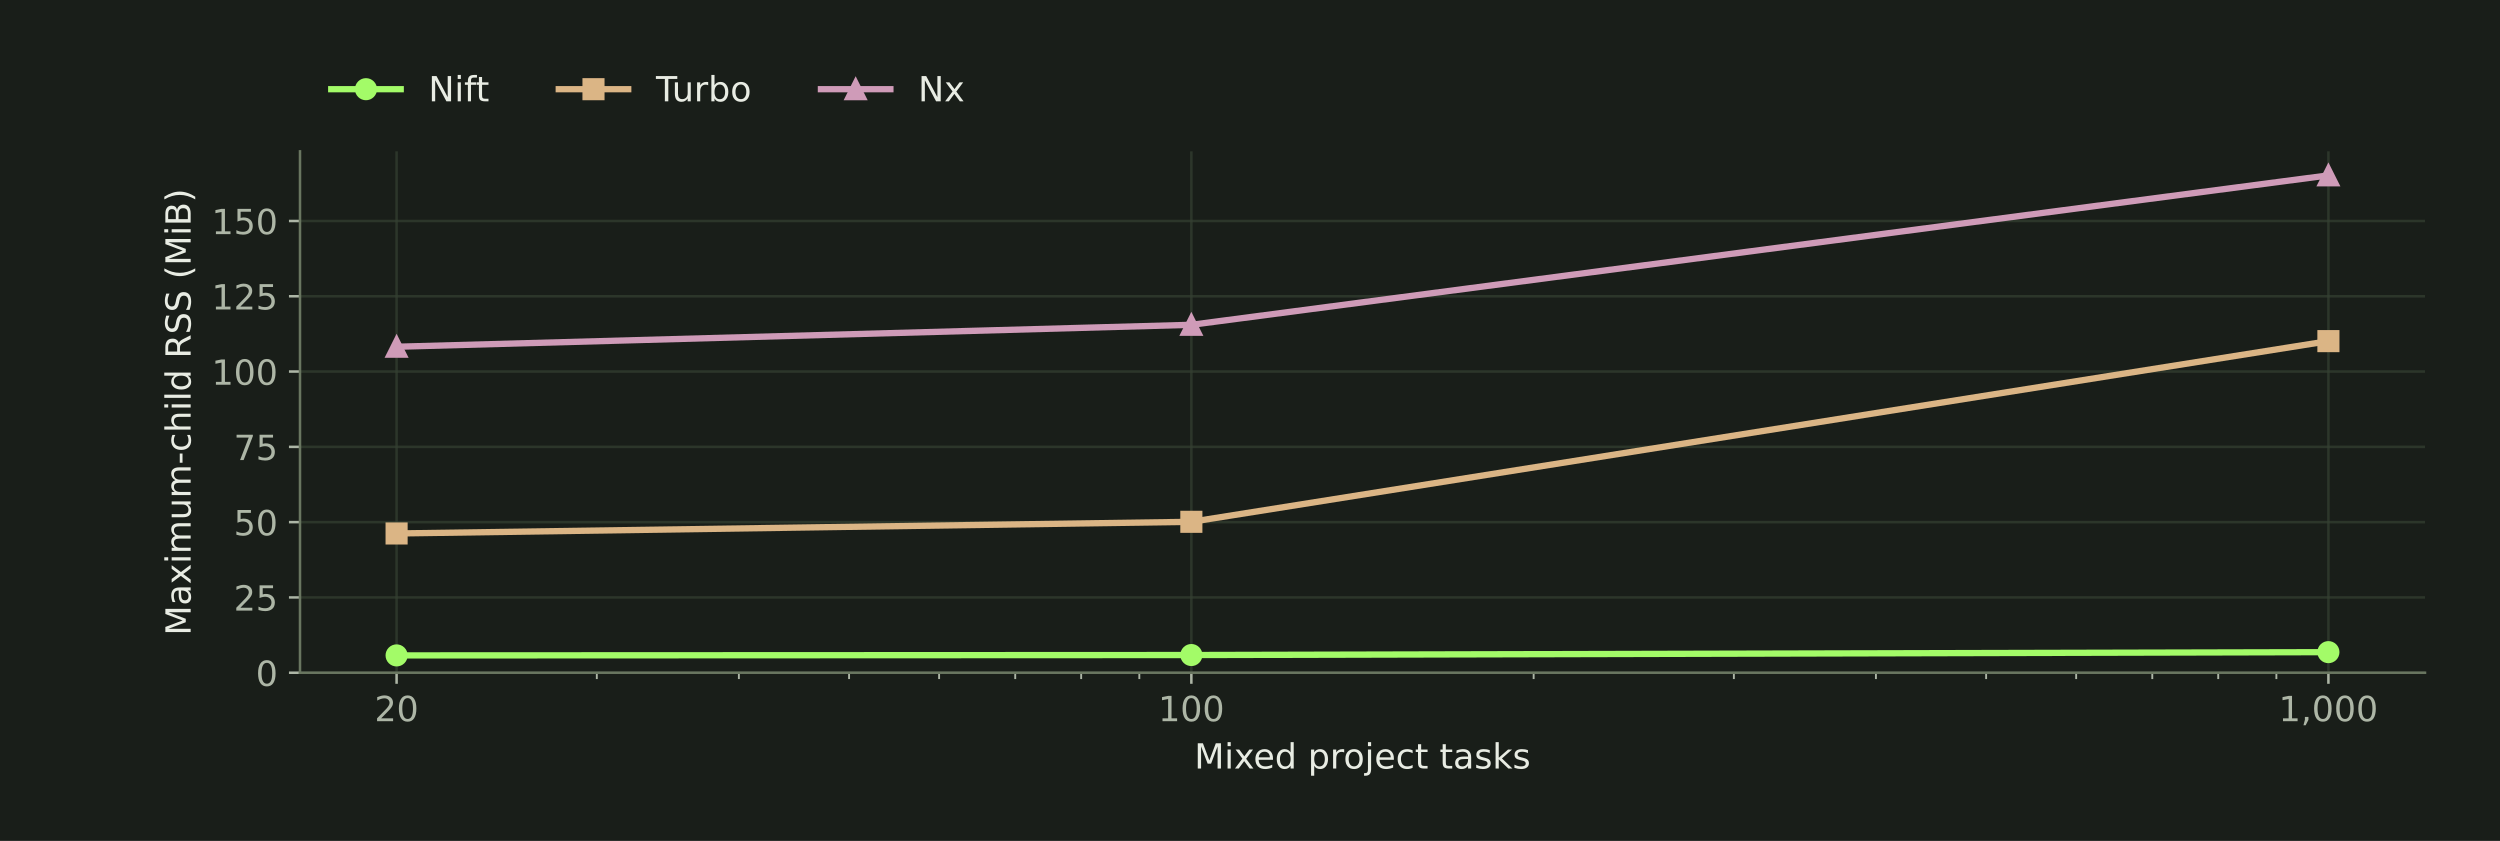
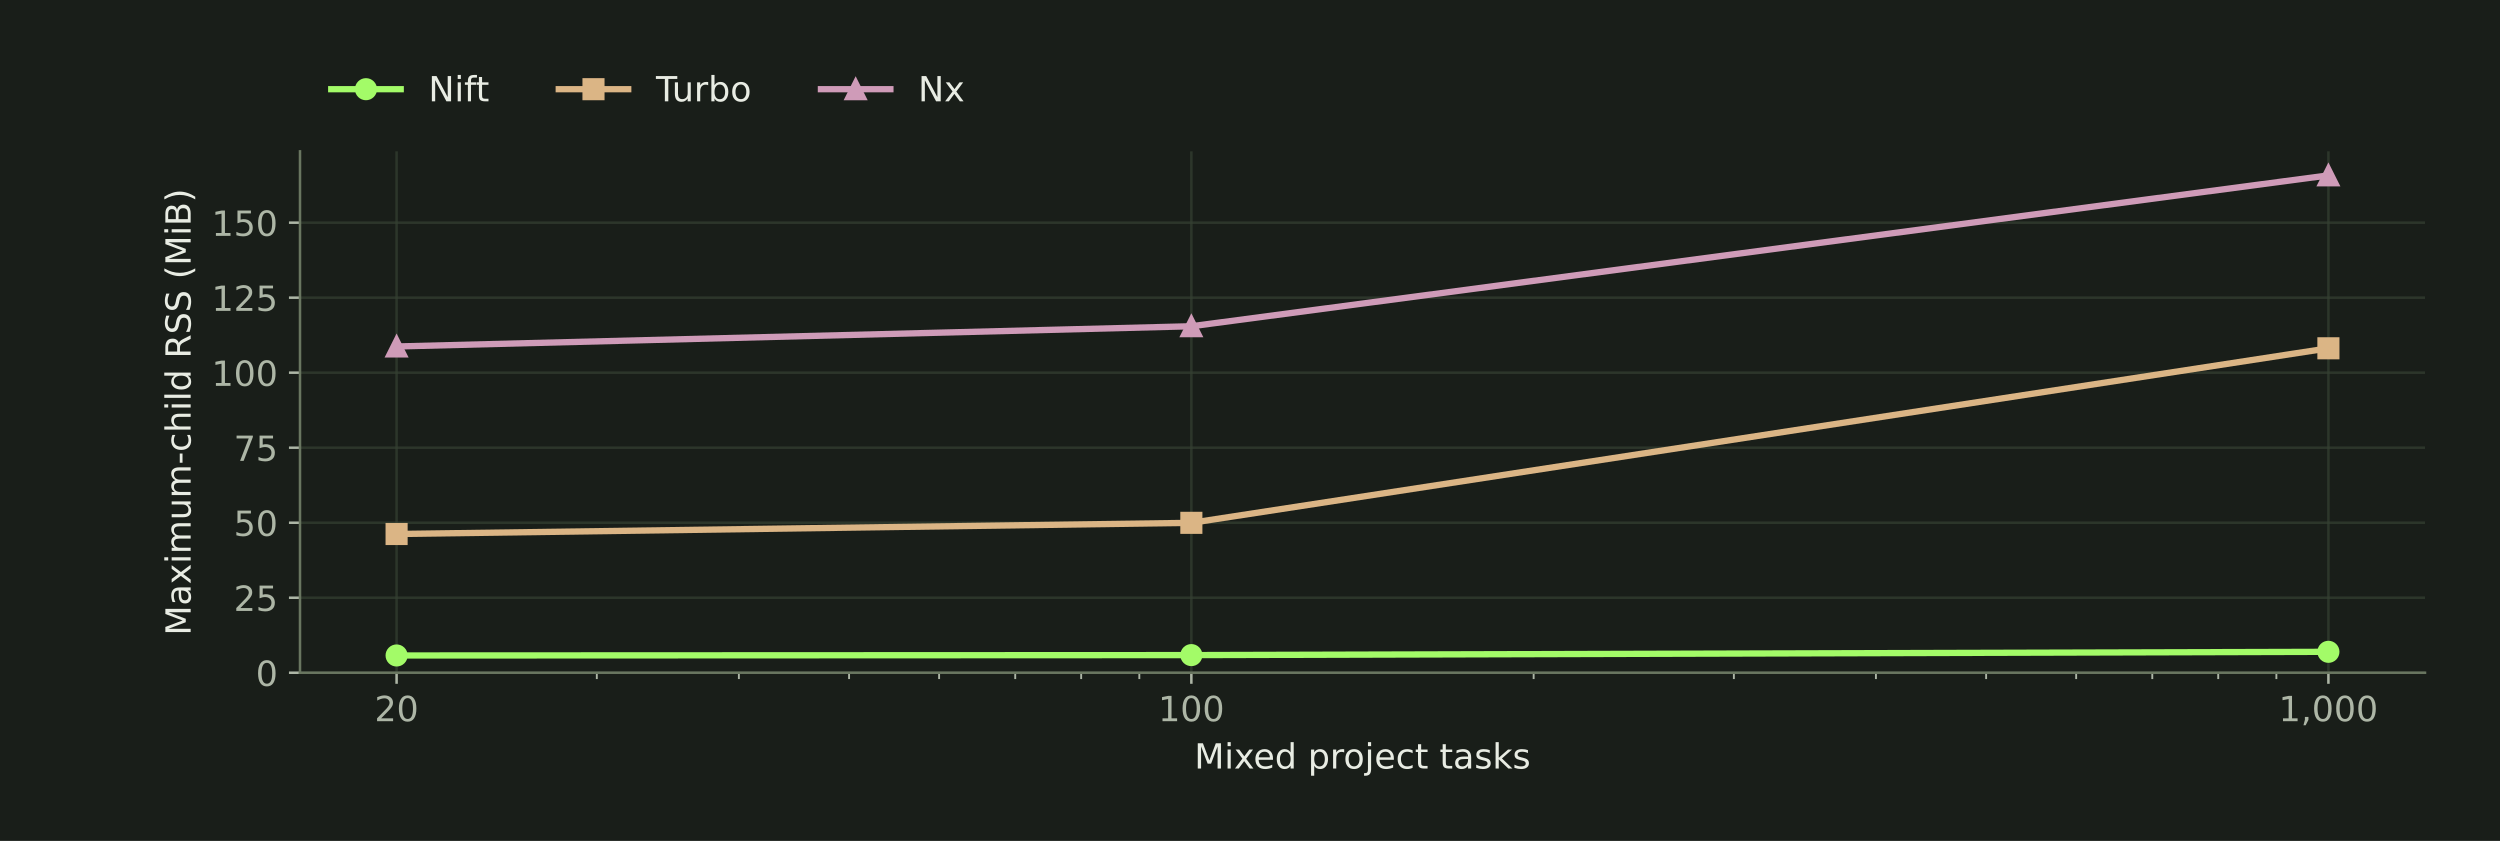
<svg xmlns="http://www.w3.org/2000/svg" xmlns:xlink="http://www.w3.org/1999/xlink" width="792pt" height="266.4pt" viewBox="0 0 792 266.4" version="1.1">
  <defs>
    <style type="text/css">*{stroke-linejoin: round; stroke-linecap: butt}</style>
  </defs>
  <g id="figure_1">
    <g id="patch_1">
      <path d="M 0 266.4 L 792 266.4 L 792 0 L 0 0 z " style="fill: #191e19" />
    </g>
    <g id="axes_1">
      <g id="patch_2">
        <path d="M 95.04 213.12 L 768.24 213.12 L 768.24 47.952 L 95.04 47.952 z " style="fill: #191e19" />
      </g>
      <g id="matplotlib.axis_1">
        <g id="xtick_1">
          <g id="line2d_1">
            <path d="M 125.64 213.12 L 125.64 47.952 " clip-path="url(#pe6b6be5bf1)" style="fill: none; stroke: #354132; stroke-opacity: 0.7; stroke-width: 0.8; stroke-linecap: square" />
          </g>
          <g id="line2d_2">
            <defs>
              <path id="mb59d0f743f" d="M 0 0 L 0 3.5 " style="stroke: #adb6a6; stroke-width: 0.8" />
            </defs>
            <g>
              <use xlink:href="#mb59d0f743f" x="125.64" y="213.12" style="fill: #adb6a6; stroke: #adb6a6; stroke-width: 0.8" />
            </g>
          </g>
          <g id="text_1">
            <text style="font-size: 11px; font-family: 'DejaVu Sans'; text-anchor: middle; fill: #adb6a6" x="125.64" y="228.477" transform="rotate(-0 125.64 228.4774)">20</text>
          </g>
        </g>
        <g id="xtick_2">
          <g id="line2d_3">
            <path d="M 377.422 213.12 L 377.422 47.952 " clip-path="url(#pe6b6be5bf1)" style="fill: none; stroke: #354132; stroke-opacity: 0.7; stroke-width: 0.8; stroke-linecap: square" />
          </g>
          <g id="line2d_4">
            <g>
              <use xlink:href="#mb59d0f743f" x="377.422" y="213.12" style="fill: #adb6a6; stroke: #adb6a6; stroke-width: 0.8" />
            </g>
          </g>
          <g id="text_2">
            <text style="font-size: 11px; font-family: 'DejaVu Sans'; text-anchor: middle; fill: #adb6a6" x="377.422" y="228.477" transform="rotate(-0 377.4218 228.4774)">100</text>
          </g>
        </g>
        <g id="xtick_3">
          <g id="line2d_5">
            <path d="M 737.64 213.12 L 737.64 47.952 " clip-path="url(#pe6b6be5bf1)" style="fill: none; stroke: #354132; stroke-opacity: 0.7; stroke-width: 0.8; stroke-linecap: square" />
          </g>
          <g id="line2d_6">
            <g>
              <use xlink:href="#mb59d0f743f" x="737.64" y="213.12" style="fill: #adb6a6; stroke: #adb6a6; stroke-width: 0.8" />
            </g>
          </g>
          <g id="text_3">
            <text style="font-size: 11px; font-family: 'DejaVu Sans'; text-anchor: middle; fill: #adb6a6" x="737.64" y="228.477" transform="rotate(-0 737.64 228.4774)">1,000</text>
          </g>
        </g>
        <g id="xtick_4">
          <g id="line2d_7">
            <defs>
              <path id="md41d5f1bb8" d="M 0 0 L 0 2 " style="stroke: #adb6a6; stroke-width: 0.6" />
            </defs>
            <g>
              <use xlink:href="#md41d5f1bb8" x="189.071" y="213.12" style="fill: #adb6a6; stroke: #adb6a6; stroke-width: 0.6" />
            </g>
          </g>
        </g>
        <g id="xtick_5">
          <g id="line2d_8">
            <g>
              <use xlink:href="#md41d5f1bb8" x="234.076" y="213.12" style="fill: #adb6a6; stroke: #adb6a6; stroke-width: 0.6" />
            </g>
          </g>
        </g>
        <g id="xtick_6">
          <g id="line2d_9">
            <g>
              <use xlink:href="#md41d5f1bb8" x="268.985" y="213.12" style="fill: #adb6a6; stroke: #adb6a6; stroke-width: 0.6" />
            </g>
          </g>
        </g>
        <g id="xtick_7">
          <g id="line2d_10">
            <g>
              <use xlink:href="#md41d5f1bb8" x="297.508" y="213.12" style="fill: #adb6a6; stroke: #adb6a6; stroke-width: 0.6" />
            </g>
          </g>
        </g>
        <g id="xtick_8">
          <g id="line2d_11">
            <g>
              <use xlink:href="#md41d5f1bb8" x="321.623" y="213.12" style="fill: #adb6a6; stroke: #adb6a6; stroke-width: 0.6" />
            </g>
          </g>
        </g>
        <g id="xtick_9">
          <g id="line2d_12">
            <g>
              <use xlink:href="#md41d5f1bb8" x="342.513" y="213.12" style="fill: #adb6a6; stroke: #adb6a6; stroke-width: 0.6" />
            </g>
          </g>
        </g>
        <g id="xtick_10">
          <g id="line2d_13">
            <g>
              <use xlink:href="#md41d5f1bb8" x="360.939" y="213.12" style="fill: #adb6a6; stroke: #adb6a6; stroke-width: 0.6" />
            </g>
          </g>
        </g>
        <g id="xtick_11">
          <g id="line2d_14">
            <g>
              <use xlink:href="#md41d5f1bb8" x="485.858" y="213.12" style="fill: #adb6a6; stroke: #adb6a6; stroke-width: 0.6" />
            </g>
          </g>
        </g>
        <g id="xtick_12">
          <g id="line2d_15">
            <g>
              <use xlink:href="#md41d5f1bb8" x="549.29" y="213.12" style="fill: #adb6a6; stroke: #adb6a6; stroke-width: 0.6" />
            </g>
          </g>
        </g>
        <g id="xtick_13">
          <g id="line2d_16">
            <g>
              <use xlink:href="#md41d5f1bb8" x="594.295" y="213.12" style="fill: #adb6a6; stroke: #adb6a6; stroke-width: 0.6" />
            </g>
          </g>
        </g>
        <g id="xtick_14">
          <g id="line2d_17">
            <g>
              <use xlink:href="#md41d5f1bb8" x="629.204" y="213.12" style="fill: #adb6a6; stroke: #adb6a6; stroke-width: 0.6" />
            </g>
          </g>
        </g>
        <g id="xtick_15">
          <g id="line2d_18">
            <g>
              <use xlink:href="#md41d5f1bb8" x="657.726" y="213.12" style="fill: #adb6a6; stroke: #adb6a6; stroke-width: 0.6" />
            </g>
          </g>
        </g>
        <g id="xtick_16">
          <g id="line2d_19">
            <g>
              <use xlink:href="#md41d5f1bb8" x="681.841" y="213.12" style="fill: #adb6a6; stroke: #adb6a6; stroke-width: 0.6" />
            </g>
          </g>
        </g>
        <g id="xtick_17">
          <g id="line2d_20">
            <g>
              <use xlink:href="#md41d5f1bb8" x="702.731" y="213.12" style="fill: #adb6a6; stroke: #adb6a6; stroke-width: 0.6" />
            </g>
          </g>
        </g>
        <g id="xtick_18">
          <g id="line2d_21">
            <g>
              <use xlink:href="#md41d5f1bb8" x="721.157" y="213.12" style="fill: #adb6a6; stroke: #adb6a6; stroke-width: 0.6" />
            </g>
          </g>
        </g>
        <g id="text_4">
          <text style="font-size: 11px; font-family: 'DejaVu Sans'; text-anchor: middle; fill: #e8ece3" x="431.64" y="243.478" transform="rotate(-0 431.64 243.4783)">Mixed project tasks</text>
        </g>
      </g>
      <g id="matplotlib.axis_2">
        <g id="ytick_1">
          <g id="line2d_22">
            <path d="M 95.04 213.12 L 768.24 213.12 " clip-path="url(#pe6b6be5bf1)" style="fill: none; stroke: #354132; stroke-opacity: 0.7; stroke-width: 0.8; stroke-linecap: square" />
          </g>
          <g id="line2d_23">
            <defs>
              <path id="ma8dde5b0b7" d="M 0 0 L -3.5 0 " style="stroke: #adb6a6; stroke-width: 0.8" />
            </defs>
            <g>
              <use xlink:href="#ma8dde5b0b7" x="95.04" y="213.12" style="fill: #adb6a6; stroke: #adb6a6; stroke-width: 0.8" />
            </g>
          </g>
          <g id="text_5">
            <text style="font-size: 11px; font-family: 'DejaVu Sans'; text-anchor: end; fill: #adb6a6" x="88.04" y="217.299" transform="rotate(-0 88.04 217.2987)">0</text>
          </g>
        </g>
        <g id="ytick_2">
          <g id="line2d_24">
-             <path d="M 95.04 189.268 L 768.24 189.268 " clip-path="url(#pe6b6be5bf1)" style="fill: none; stroke: #354132; stroke-opacity: 0.7; stroke-width: 0.8; stroke-linecap: square" />
+             <path d="M 95.04 189.357 L 768.24 189.357 " clip-path="url(#pe6b6be5bf1)" style="fill: none; stroke: #354132; stroke-opacity: 0.7; stroke-width: 0.8; stroke-linecap: square" />
          </g>
          <g id="line2d_25">
            <g>
-               <use xlink:href="#ma8dde5b0b7" x="95.04" y="189.268" style="fill: #adb6a6; stroke: #adb6a6; stroke-width: 0.8" />
+               <use xlink:href="#ma8dde5b0b7" x="95.04" y="189.357" style="fill: #adb6a6; stroke: #adb6a6; stroke-width: 0.8" />
            </g>
          </g>
          <g id="text_6">
-             <text style="font-size: 11px; font-family: 'DejaVu Sans'; text-anchor: end; fill: #adb6a6" x="88.04" y="193.446" transform="rotate(-0 88.04 193.4463)">25</text>
+             <text style="font-size: 11px; font-family: 'DejaVu Sans'; text-anchor: end; fill: #adb6a6" x="88.04" y="193.536" transform="rotate(-0 88.04 193.5358)">25</text>
          </g>
        </g>
        <g id="ytick_3">
          <g id="line2d_26">
-             <path d="M 95.04 165.415 L 768.24 165.415 " clip-path="url(#pe6b6be5bf1)" style="fill: none; stroke: #354132; stroke-opacity: 0.7; stroke-width: 0.8; stroke-linecap: square" />
+             <path d="M 95.04 165.594 L 768.24 165.594 " clip-path="url(#pe6b6be5bf1)" style="fill: none; stroke: #354132; stroke-opacity: 0.7; stroke-width: 0.8; stroke-linecap: square" />
          </g>
          <g id="line2d_27">
            <g>
-               <use xlink:href="#ma8dde5b0b7" x="95.04" y="165.415" style="fill: #adb6a6; stroke: #adb6a6; stroke-width: 0.8" />
+               <use xlink:href="#ma8dde5b0b7" x="95.04" y="165.594" style="fill: #adb6a6; stroke: #adb6a6; stroke-width: 0.8" />
            </g>
          </g>
          <g id="text_7">
-             <text style="font-size: 11px; font-family: 'DejaVu Sans'; text-anchor: end; fill: #adb6a6" x="88.04" y="169.594" transform="rotate(-0 88.04 169.5938)">50</text>
+             <text style="font-size: 11px; font-family: 'DejaVu Sans'; text-anchor: end; fill: #adb6a6" x="88.04" y="169.773" transform="rotate(-0 88.04 169.7728)">50</text>
          </g>
        </g>
        <g id="ytick_4">
          <g id="line2d_28">
-             <path d="M 95.04 141.563 L 768.24 141.563 " clip-path="url(#pe6b6be5bf1)" style="fill: none; stroke: #354132; stroke-opacity: 0.7; stroke-width: 0.8; stroke-linecap: square" />
+             <path d="M 95.04 141.831 L 768.24 141.831 " clip-path="url(#pe6b6be5bf1)" style="fill: none; stroke: #354132; stroke-opacity: 0.7; stroke-width: 0.8; stroke-linecap: square" />
          </g>
          <g id="line2d_29">
            <g>
-               <use xlink:href="#ma8dde5b0b7" x="95.04" y="141.563" style="fill: #adb6a6; stroke: #adb6a6; stroke-width: 0.8" />
+               <use xlink:href="#ma8dde5b0b7" x="95.04" y="141.831" style="fill: #adb6a6; stroke: #adb6a6; stroke-width: 0.8" />
            </g>
          </g>
          <g id="text_8">
-             <text style="font-size: 11px; font-family: 'DejaVu Sans'; text-anchor: end; fill: #adb6a6" x="88.04" y="145.741" transform="rotate(-0 88.04 145.7413)">75</text>
+             <text style="font-size: 11px; font-family: 'DejaVu Sans'; text-anchor: end; fill: #adb6a6" x="88.04" y="146.01" transform="rotate(-0 88.04 146.0099)">75</text>
          </g>
        </g>
        <g id="ytick_5">
          <g id="line2d_30">
-             <path d="M 95.04 117.71 L 768.24 117.71 " clip-path="url(#pe6b6be5bf1)" style="fill: none; stroke: #354132; stroke-opacity: 0.7; stroke-width: 0.8; stroke-linecap: square" />
+             <path d="M 95.04 118.068 L 768.24 118.068 " clip-path="url(#pe6b6be5bf1)" style="fill: none; stroke: #354132; stroke-opacity: 0.7; stroke-width: 0.8; stroke-linecap: square" />
          </g>
          <g id="line2d_31">
            <g>
-               <use xlink:href="#ma8dde5b0b7" x="95.04" y="117.71" style="fill: #adb6a6; stroke: #adb6a6; stroke-width: 0.8" />
+               <use xlink:href="#ma8dde5b0b7" x="95.04" y="118.068" style="fill: #adb6a6; stroke: #adb6a6; stroke-width: 0.8" />
            </g>
          </g>
          <g id="text_9">
-             <text style="font-size: 11px; font-family: 'DejaVu Sans'; text-anchor: end; fill: #adb6a6" x="88.04" y="121.889" transform="rotate(-0 88.04 121.8889)">100</text>
+             <text style="font-size: 11px; font-family: 'DejaVu Sans'; text-anchor: end; fill: #adb6a6" x="88.04" y="122.247" transform="rotate(-0 88.04 122.247)">100</text>
          </g>
        </g>
        <g id="ytick_6">
          <g id="line2d_32">
-             <path d="M 95.04 93.858 L 768.24 93.858 " clip-path="url(#pe6b6be5bf1)" style="fill: none; stroke: #354132; stroke-opacity: 0.7; stroke-width: 0.8; stroke-linecap: square" />
+             <path d="M 95.04 94.305 L 768.24 94.305 " clip-path="url(#pe6b6be5bf1)" style="fill: none; stroke: #354132; stroke-opacity: 0.7; stroke-width: 0.8; stroke-linecap: square" />
          </g>
          <g id="line2d_33">
            <g>
-               <use xlink:href="#ma8dde5b0b7" x="95.04" y="93.858" style="fill: #adb6a6; stroke: #adb6a6; stroke-width: 0.8" />
+               <use xlink:href="#ma8dde5b0b7" x="95.04" y="94.305" style="fill: #adb6a6; stroke: #adb6a6; stroke-width: 0.8" />
            </g>
          </g>
          <g id="text_10">
-             <text style="font-size: 11px; font-family: 'DejaVu Sans'; text-anchor: end; fill: #adb6a6" x="88.04" y="98.036" transform="rotate(-0 88.04 98.03644)">125</text>
+             <text style="font-size: 11px; font-family: 'DejaVu Sans'; text-anchor: end; fill: #adb6a6" x="88.04" y="98.484" transform="rotate(-0 88.04 98.48403)">125</text>
          </g>
        </g>
        <g id="ytick_7">
          <g id="line2d_34">
-             <path d="M 95.04 70.005 L 768.24 70.005 " clip-path="url(#pe6b6be5bf1)" style="fill: none; stroke: #354132; stroke-opacity: 0.7; stroke-width: 0.8; stroke-linecap: square" />
+             <path d="M 95.04 70.542 L 768.24 70.542 " clip-path="url(#pe6b6be5bf1)" style="fill: none; stroke: #354132; stroke-opacity: 0.7; stroke-width: 0.8; stroke-linecap: square" />
          </g>
          <g id="line2d_35">
            <g>
-               <use xlink:href="#ma8dde5b0b7" x="95.04" y="70.005" style="fill: #adb6a6; stroke: #adb6a6; stroke-width: 0.8" />
+               <use xlink:href="#ma8dde5b0b7" x="95.04" y="70.542" style="fill: #adb6a6; stroke: #adb6a6; stroke-width: 0.8" />
            </g>
          </g>
          <g id="text_11">
-             <text style="font-size: 11px; font-family: 'DejaVu Sans'; text-anchor: end; fill: #adb6a6" x="88.04" y="74.184" transform="rotate(-0 88.04 74.18398)">150</text>
+             <text style="font-size: 11px; font-family: 'DejaVu Sans'; text-anchor: end; fill: #adb6a6" x="88.04" y="74.721" transform="rotate(-0 88.04 74.7211)">150</text>
          </g>
        </g>
        <g id="text_12">
          <text style="font-size: 11px; font-family: 'DejaVu Sans'; text-anchor: middle; fill: #e8ece3" x="60.401" y="130.536" transform="rotate(-90 60.40117 130.536)">Maximum-child RSS (MiB)</text>
        </g>
      </g>
      <g id="line2d_36">
-         <path d="M 125.64 207.634 L 377.422 207.515 L 737.64 206.598 " clip-path="url(#pe6b6be5bf1)" style="fill: none; stroke: #a3fb68; stroke-width: 2; stroke-linecap: square" />
+         <path d="M 125.64 207.655 L 377.422 207.536 L 737.64 206.496 " clip-path="url(#pe6b6be5bf1)" style="fill: none; stroke: #a3fb68; stroke-width: 2; stroke-linecap: square" />
        <defs>
          <path id="m476e483576" d="M 0 3 C 0.796 3 1.559 2.684 2.121 2.121 C 2.684 1.559 3 0.796 3 0 C 3 -0.796 2.684 -1.559 2.121 -2.121 C 1.559 -2.684 0.796 -3 0 -3 C -0.796 -3 -1.559 -2.684 -2.121 -2.121 C -2.684 -1.559 -3 -0.796 -3 0 C -3 0.796 -2.684 1.559 -2.121 2.121 C -1.559 2.684 -0.796 3 0 3 z " style="stroke: #a3fb68" />
        </defs>
        <g clip-path="url(#pe6b6be5bf1)">
-           <use xlink:href="#m476e483576" x="125.64" y="207.634" style="fill: #a3fb68; stroke: #a3fb68" />
-           <use xlink:href="#m476e483576" x="377.422" y="207.515" style="fill: #a3fb68; stroke: #a3fb68" />
-           <use xlink:href="#m476e483576" x="737.64" y="206.598" style="fill: #a3fb68; stroke: #a3fb68" />
+           <use xlink:href="#m476e483576" x="125.64" y="207.655" style="fill: #a3fb68; stroke: #a3fb68" />
+           <use xlink:href="#m476e483576" x="377.422" y="207.536" style="fill: #a3fb68; stroke: #a3fb68" />
+           <use xlink:href="#m476e483576" x="737.64" y="206.496" style="fill: #a3fb68; stroke: #a3fb68" />
        </g>
      </g>
      <g id="line2d_37">
-         <path d="M 125.64 169.004 L 377.422 165.309 L 737.64 108.067 " clip-path="url(#pe6b6be5bf1)" style="fill: none; stroke: #dbb585; stroke-width: 2; stroke-linecap: square" />
+         <path d="M 125.64 169.173 L 377.422 165.633 L 737.64 110.338 " clip-path="url(#pe6b6be5bf1)" style="fill: none; stroke: #dbb585; stroke-width: 2; stroke-linecap: square" />
        <defs>
          <path id="mcf83442291" d="M -3 3 L 3 3 L 3 -3 L -3 -3 z " style="stroke: #dbb585; stroke-linejoin: miter" />
        </defs>
        <g clip-path="url(#pe6b6be5bf1)">
-           <use xlink:href="#mcf83442291" x="125.64" y="169.004" style="fill: #dbb585; stroke: #dbb585; stroke-linejoin: miter" />
-           <use xlink:href="#mcf83442291" x="377.422" y="165.309" style="fill: #dbb585; stroke: #dbb585; stroke-linejoin: miter" />
-           <use xlink:href="#mcf83442291" x="737.64" y="108.067" style="fill: #dbb585; stroke: #dbb585; stroke-linejoin: miter" />
+           <use xlink:href="#mcf83442291" x="125.64" y="169.173" style="fill: #dbb585; stroke: #dbb585; stroke-linejoin: miter" />
+           <use xlink:href="#mcf83442291" x="377.422" y="165.633" style="fill: #dbb585; stroke: #dbb585; stroke-linejoin: miter" />
+           <use xlink:href="#mcf83442291" x="737.64" y="110.338" style="fill: #dbb585; stroke: #dbb585; stroke-linejoin: miter" />
        </g>
      </g>
      <g id="line2d_38">
-         <path d="M 125.64 109.85 L 377.422 102.897 L 737.64 55.556 " clip-path="url(#pe6b6be5bf1)" style="fill: none; stroke: #cf9bb8; stroke-width: 2; stroke-linecap: square" />
+         <path d="M 125.64 109.764 L 377.422 103.356 L 737.64 55.557 " clip-path="url(#pe6b6be5bf1)" style="fill: none; stroke: #cf9bb8; stroke-width: 2; stroke-linecap: square" />
        <defs>
          <path id="mc515a019c6" d="M 0 -3 L -3 3 L 3 3 z " style="stroke: #cf9bb8; stroke-linejoin: miter" />
        </defs>
        <g clip-path="url(#pe6b6be5bf1)">
-           <use xlink:href="#mc515a019c6" x="125.64" y="109.85" style="fill: #cf9bb8; stroke: #cf9bb8; stroke-linejoin: miter" />
-           <use xlink:href="#mc515a019c6" x="377.422" y="102.897" style="fill: #cf9bb8; stroke: #cf9bb8; stroke-linejoin: miter" />
-           <use xlink:href="#mc515a019c6" x="737.64" y="55.556" style="fill: #cf9bb8; stroke: #cf9bb8; stroke-linejoin: miter" />
+           <use xlink:href="#mc515a019c6" x="125.64" y="109.764" style="fill: #cf9bb8; stroke: #cf9bb8; stroke-linejoin: miter" />
+           <use xlink:href="#mc515a019c6" x="377.422" y="103.356" style="fill: #cf9bb8; stroke: #cf9bb8; stroke-linejoin: miter" />
+           <use xlink:href="#mc515a019c6" x="737.64" y="55.557" style="fill: #cf9bb8; stroke: #cf9bb8; stroke-linejoin: miter" />
        </g>
      </g>
      <g id="patch_3">
        <path d="M 95.04 213.12 L 95.04 47.952 " style="fill: none; stroke: #697660; stroke-width: 0.8; stroke-linejoin: miter; stroke-linecap: square" />
      </g>
      <g id="patch_4">
        <path d="M 95.04 213.12 L 768.24 213.12 " style="fill: none; stroke: #697660; stroke-width: 0.8; stroke-linejoin: miter; stroke-linecap: square" />
      </g>
      <g id="legend_1">
        <g id="line2d_39">
          <path d="M 104.94 28.256 L 115.94 28.256 L 126.94 28.256 " style="fill: none; stroke: #a3fb68; stroke-width: 2; stroke-linecap: square" />
          <g>
            <use xlink:href="#m476e483576" x="115.94" y="28.256" style="fill: #a3fb68; stroke: #a3fb68" />
          </g>
        </g>
        <g id="text_13">
          <text style="font-size: 11px; font-family: 'DejaVu Sans'; text-anchor: start; fill: #e8ece3" x="135.74" y="32.106" transform="rotate(-0 135.74 32.10606)">Nift</text>
        </g>
        <g id="line2d_40">
          <path d="M 177.018 28.256 L 188.018 28.256 L 199.018 28.256 " style="fill: none; stroke: #dbb585; stroke-width: 2; stroke-linecap: square" />
          <g>
            <use xlink:href="#mcf83442291" x="188.018" y="28.256" style="fill: #dbb585; stroke: #dbb585; stroke-linejoin: miter" />
          </g>
        </g>
        <g id="text_14">
          <text style="font-size: 11px; font-family: 'DejaVu Sans'; text-anchor: start; fill: #e8ece3" x="207.817" y="32.106" transform="rotate(-0 207.8175 32.10606)">Turbo</text>
        </g>
        <g id="line2d_41">
          <path d="M 260.073 28.256 L 271.073 28.256 L 282.073 28.256 " style="fill: none; stroke: #cf9bb8; stroke-width: 2; stroke-linecap: square" />
          <g>
            <use xlink:href="#mc515a019c6" x="271.073" y="28.256" style="fill: #cf9bb8; stroke: #cf9bb8; stroke-linejoin: miter" />
          </g>
        </g>
        <g id="text_15">
          <text style="font-size: 11px; font-family: 'DejaVu Sans'; text-anchor: start; fill: #e8ece3" x="290.873" y="32.106" transform="rotate(-0 290.8727 32.10606)">Nx</text>
        </g>
      </g>
    </g>
  </g>
  <defs>
    <clipPath id="pe6b6be5bf1">
      <rect x="95.04" y="47.952" width="673.2" height="165.168" />
    </clipPath>
  </defs>
</svg>
